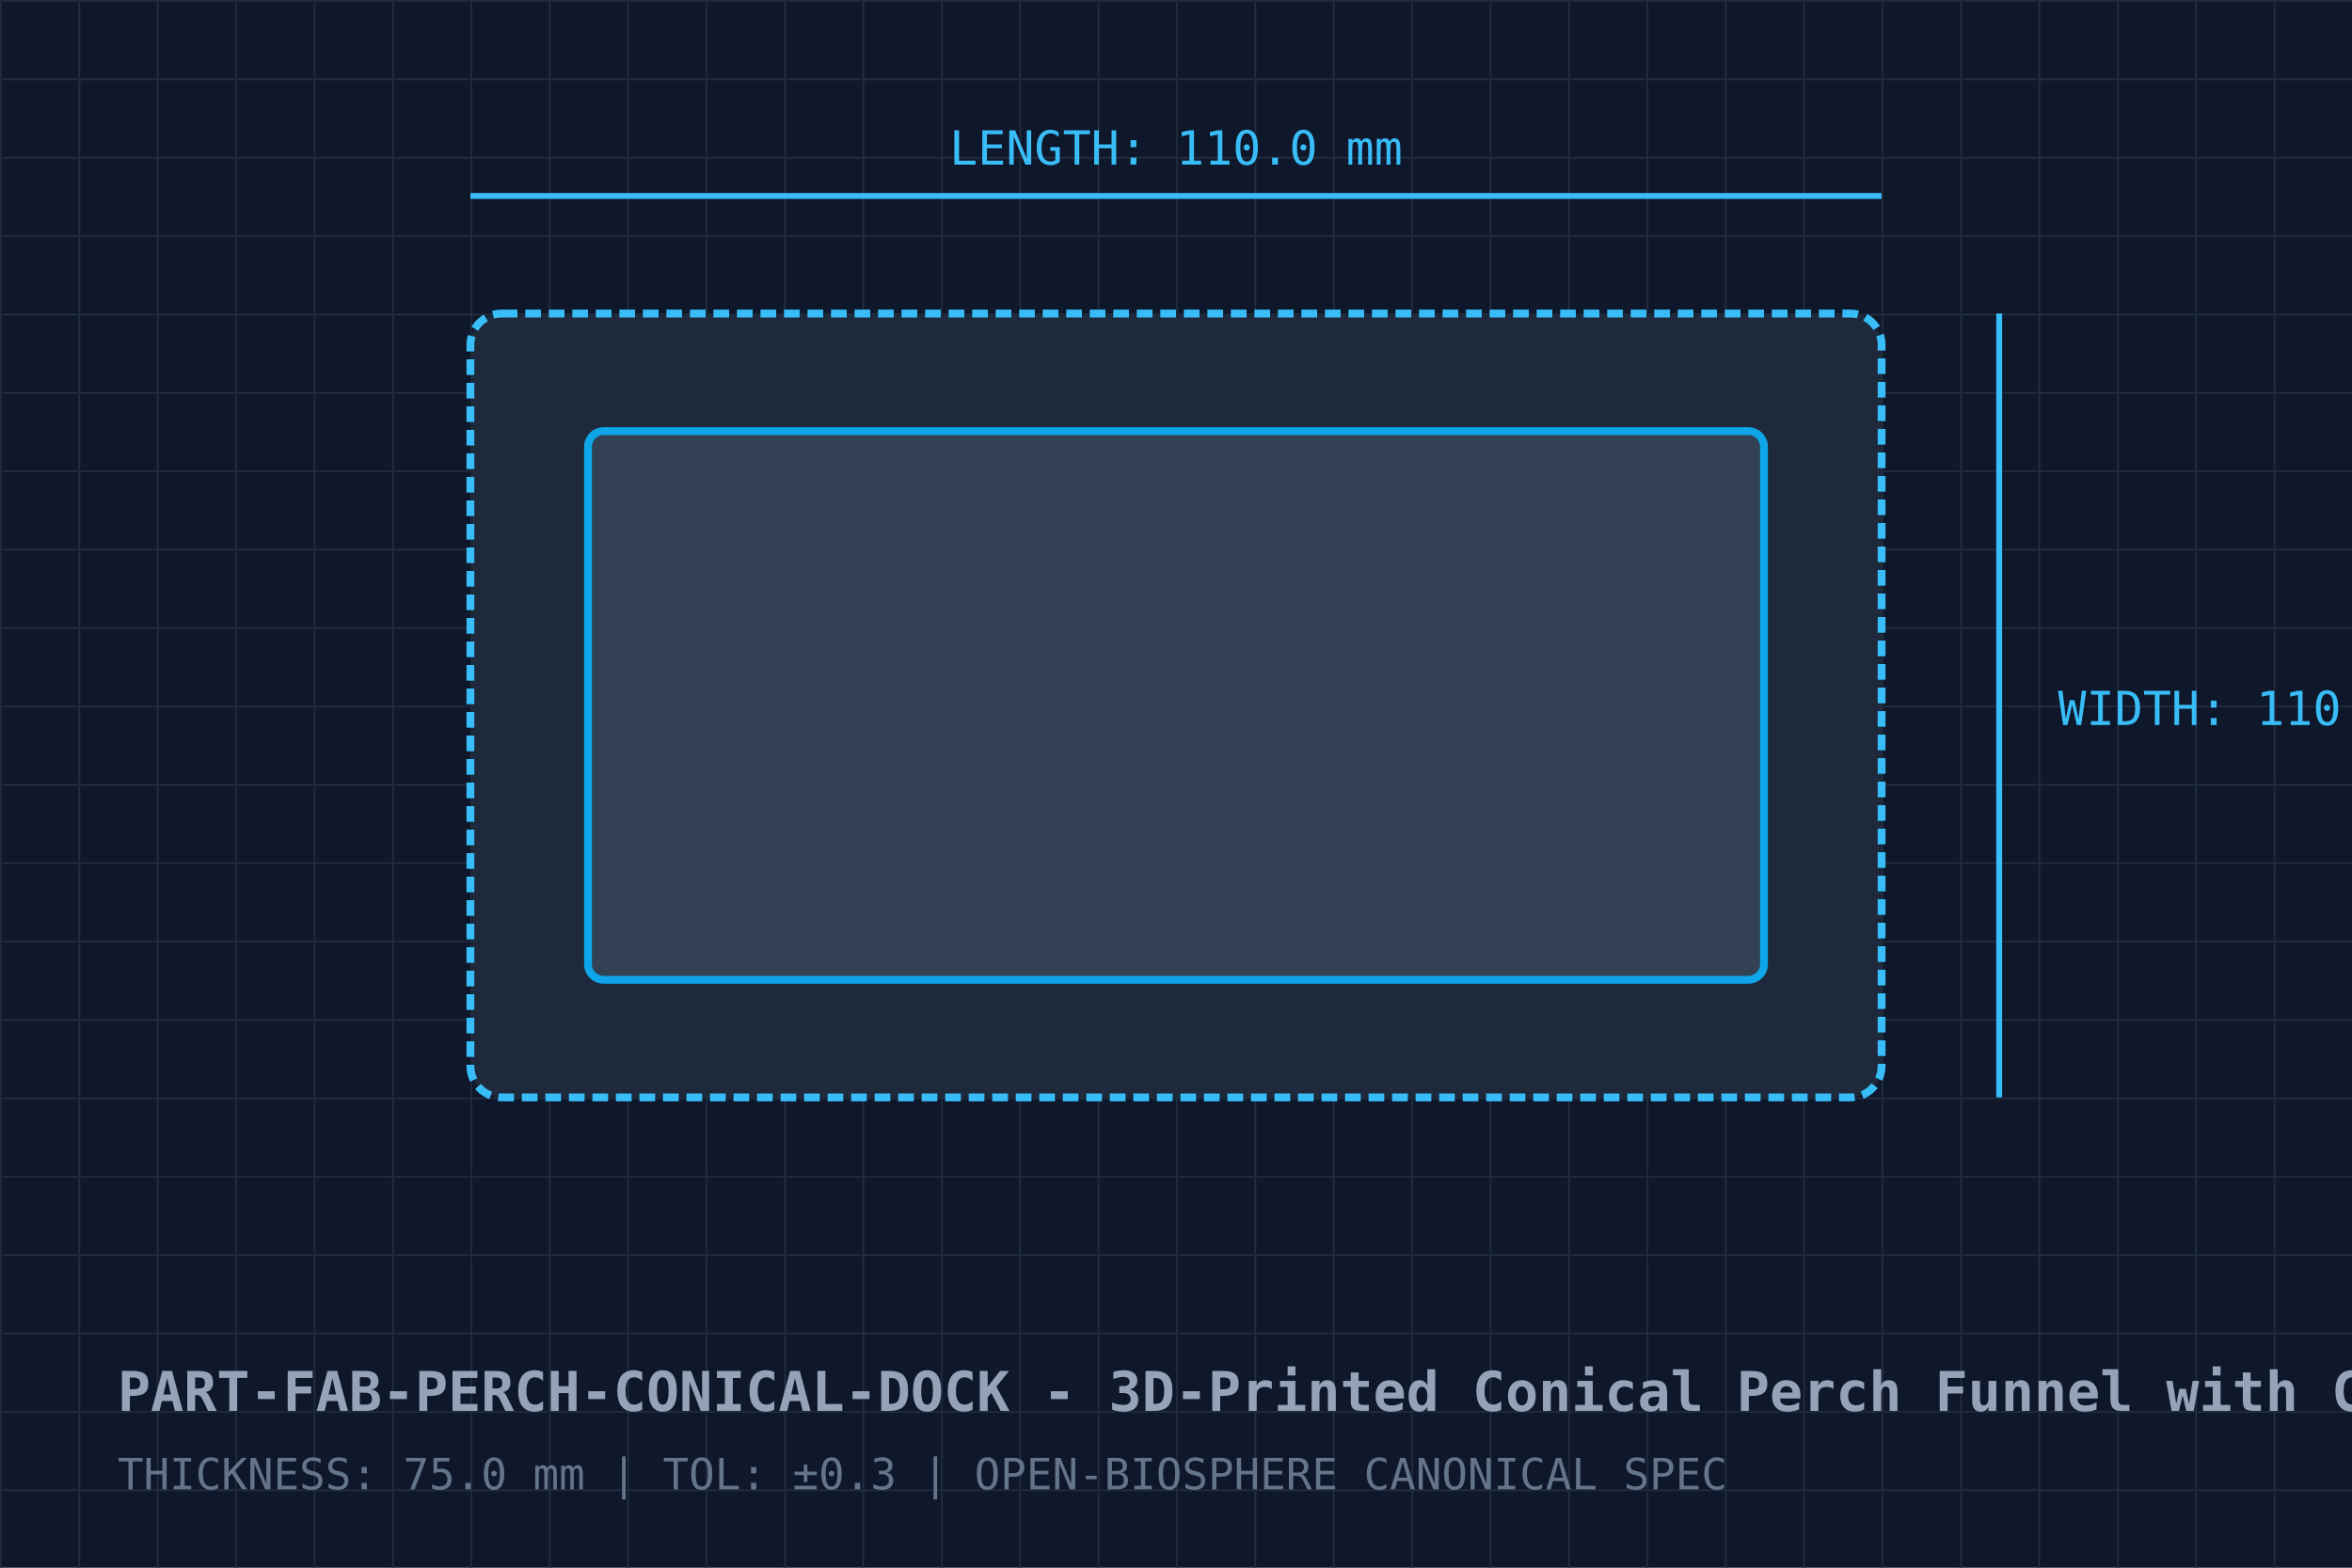
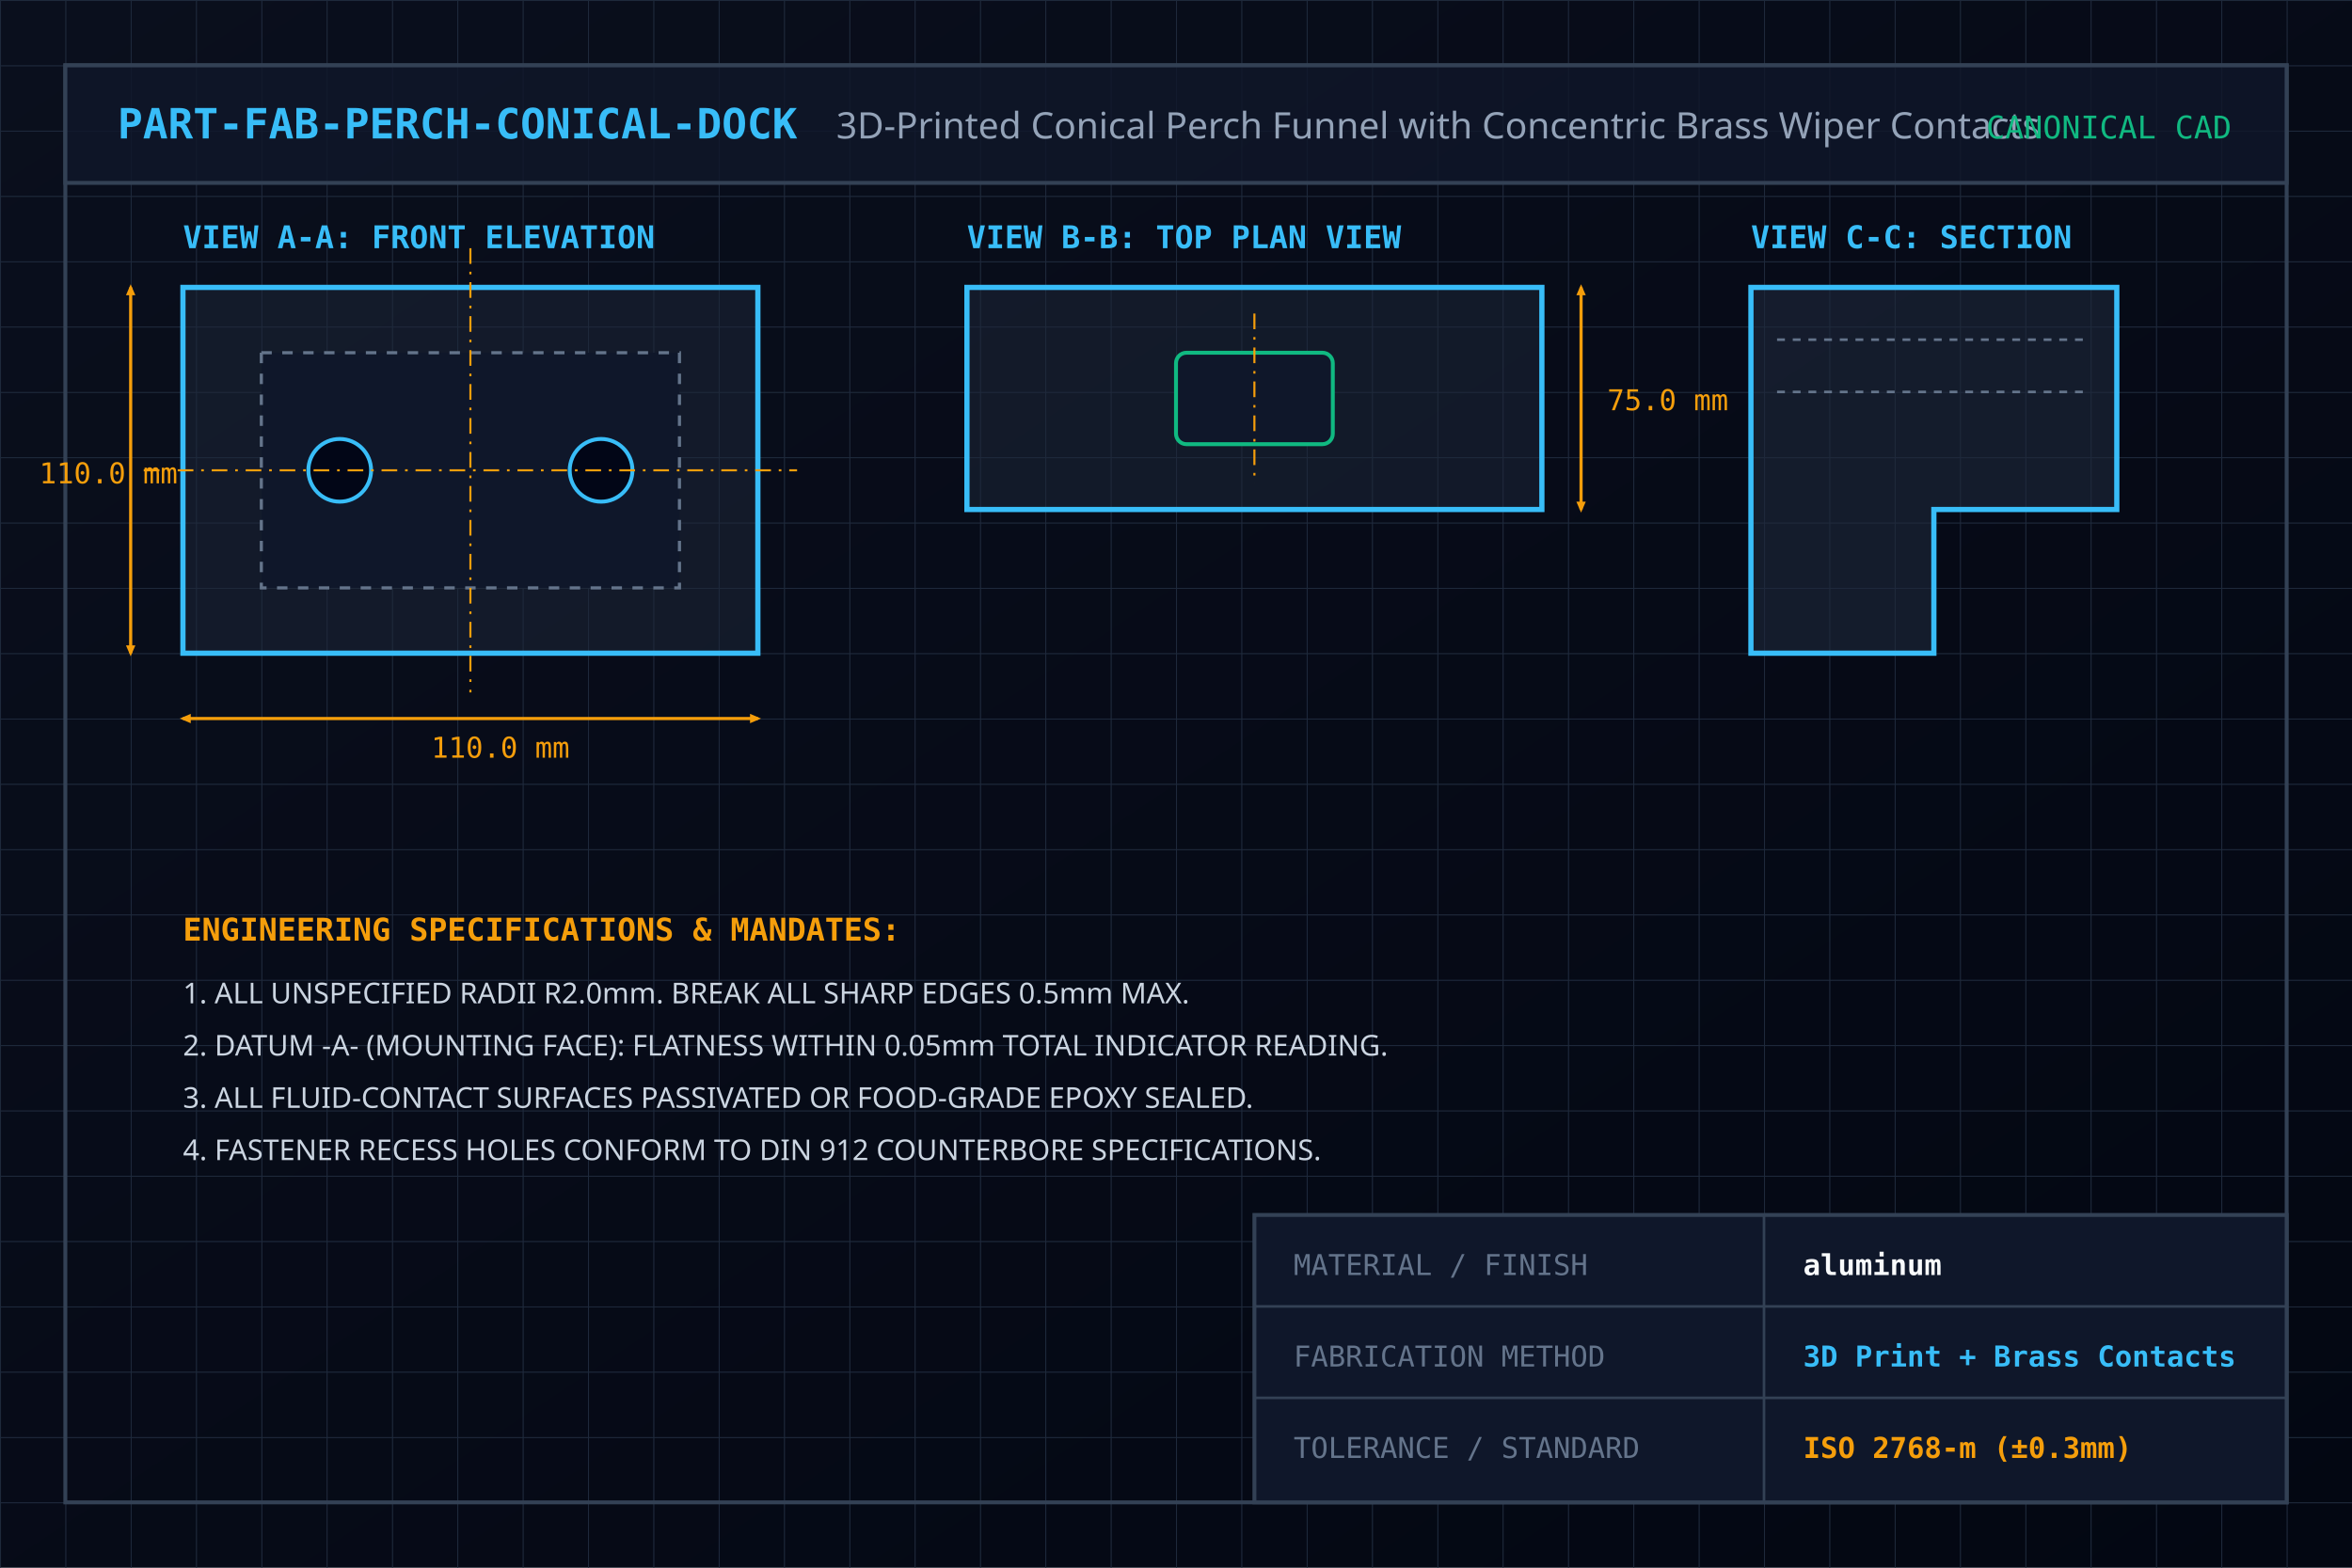
- <svg xmlns="http://www.w3.org/2000/svg" viewBox="0 0 600 400" width="100%" height="100%">
-   <rect width="600" height="400" fill="#0f172a" />
+ <svg xmlns="http://www.w3.org/2000/svg" viewBox="0 0 900 600" width="100%" height="100%">
  <defs>
-     <pattern id="grid-PART-FAB-PERCH-CONICAL-DOCK" width="20" height="20" patternUnits="userSpaceOnUse">
-       <path d="M 20 0 L 0 0 0 20" fill="none" stroke="#1e293b" stroke-width="1" />
+     <linearGradient id="bg" x1="0%" y1="0%" x2="100%" y2="100%">
+       <stop offset="0%" stop-color="#0a0f1d" />
+       <stop offset="100%" stop-color="#030712" />
+     </linearGradient>
+     <pattern id="grid" width="25" height="25" patternUnits="userSpaceOnUse">
+       <path d="M 25 0 L 0 0 0 25" fill="none" stroke="#1e293b" stroke-width="0.75" />
    </pattern>
+     <marker id="arrow" viewBox="0 0 10 10" refX="5" refY="5" markerWidth="6" markerHeight="6" orient="auto-start-reverse">
+       <path d="M 0 1.5 L 8 5 L 0 8.5 z" fill="#38bdf8" />
+     </marker>
+     <marker id="dim-arrow" viewBox="0 0 10 10" refX="5" refY="5" markerWidth="5" markerHeight="5" orient="auto-start-reverse">
+       <path d="M 0 2 L 7 5 L 0 8 z" fill="#f59e0b" />
+     </marker>
  </defs>
-   <rect width="600" height="400" fill="url(#grid-PART-FAB-PERCH-CONICAL-DOCK)" />
-   <rect x="120" y="80" width="360" height="200" rx="8" fill="#1e293b" stroke="#38bdf8" stroke-width="2" stroke-dasharray="4,2" />
-   <rect x="150" y="110" width="300" height="140" rx="4" fill="#334155" stroke="#0ea5e9" stroke-width="2" />
-   <line x1="120" y1="50" x2="480" y2="50" stroke="#38bdf8" stroke-width="1.5" marker-start="url(#arrow)" marker-end="url(#arrow)" />
-   <text x="300" y="42" fill="#38bdf8" font-family="monospace" font-size="12" text-anchor="middle">LENGTH: 110.0 mm</text>
-   <line x1="510" y1="80" x2="510" y2="280" stroke="#38bdf8" stroke-width="1.5" />
-   <text x="525" y="185" fill="#38bdf8" font-family="monospace" font-size="12">WIDTH: 110.0 mm</text>
-   <text x="30" y="360" fill="#94a3b8" font-family="monospace" font-size="14" font-weight="bold">PART-FAB-PERCH-CONICAL-DOCK - 3D-Printed Conical Perch Funnel with Concentric Brass Wiper Contacts</text>
-   <text x="30" y="380" fill="#64748b" font-family="monospace" font-size="11">THICKNESS: 75.0 mm | TOL: ±0.3 | OPEN-BIOSPHERE CANONICAL SPEC</text>
+   <rect width="100%" height="100%" fill="url(#bg)" />
+   <rect width="100%" height="100%" fill="url(#grid)" />
+   <rect x="25" y="25" width="850" height="550" fill="none" stroke="#334155" stroke-width="1.5" />
+   <rect x="25" y="25" width="850" height="45" fill="#0f172a" fill-opacity="0.8" stroke="#334155" stroke-width="1.5" />
+   <text x="45" y="53" font-family="monospace" font-size="16" font-weight="bold" fill="#38bdf8">PART-FAB-PERCH-CONICAL-DOCK</text>
+   <text x="320" y="53" font-family="sans-serif" font-size="14" font-weight="500" fill="#94a3b8">3D-Printed Conical Perch Funnel with Concentric Brass Wiper Contacts</text>
+   <text x="760" y="53" font-family="monospace" font-size="12" fill="#10b981">CANONICAL CAD</text>
+   <rect x="480" y="465" width="395" height="110" fill="#0f172a" stroke="#334155" stroke-width="1.5" />
+   <line x1="480" y1="500" x2="875" y2="500" stroke="#334155" stroke-width="1" />
+   <line x1="480" y1="535" x2="875" y2="535" stroke="#334155" stroke-width="1" />
+   <line x1="675" y1="465" x2="675" y2="575" stroke="#334155" stroke-width="1" />
+   <text x="495" y="488" font-family="monospace" font-size="11" fill="#64748b">MATERIAL / FINISH</text>
+   <text x="690" y="488" font-family="monospace" font-size="11" font-weight="bold" fill="#f8fafc">aluminum</text>
+   <text x="495" y="523" font-family="monospace" font-size="11" fill="#64748b">FABRICATION METHOD</text>
+   <text x="690" y="523" font-family="monospace" font-size="11" font-weight="bold" fill="#38bdf8">3D Print + Brass Contacts</text>
+   <text x="495" y="558" font-family="monospace" font-size="11" fill="#64748b">TOLERANCE / STANDARD</text>
+   <text x="690" y="558" font-family="monospace" font-size="11" font-weight="bold" fill="#f59e0b">ISO 2768-m (±0.3mm)</text>
+   <g transform="translate(70, 110)">
+     <text x="0" y="-15" font-family="monospace" font-size="12" font-weight="bold" fill="#38bdf8">VIEW A-A: FRONT ELEVATION</text>
+     <rect x="0" y="0" width="220" height="140" fill="#1e293b" fill-opacity="0.5" stroke="#38bdf8" stroke-width="2" />
+     <rect x="30" y="25" width="160" height="90" fill="#0f172a" stroke="#64748b" stroke-dasharray="4,4" stroke-width="1.2" />
+     <circle cx="60" cy="70" r="12" fill="#020617" stroke="#38bdf8" stroke-width="1.5" />
+     <circle cx="160" cy="70" r="12" fill="#020617" stroke="#38bdf8" stroke-width="1.5" />
+     <line x1="-15" y1="70" x2="235" y2="70" stroke="#f59e0b" stroke-width="0.8" stroke-dasharray="6,3,1,3" />
+     <line x1="110" y1="-15" x2="110" y2="155" stroke="#f59e0b" stroke-width="0.8" stroke-dasharray="6,3,1,3" />
+     <line x1="0" y1="165" x2="220" y2="165" stroke="#f59e0b" stroke-width="1.2" marker-start="url(#dim-arrow)" marker-end="url(#dim-arrow)" />
+     <text x="95" y="180" font-family="monospace" font-size="11" fill="#f59e0b">110.0 mm</text>
+     <line x1="-20" y1="0" x2="-20" y2="140" stroke="#f59e0b" stroke-width="1.2" marker-start="url(#dim-arrow)" marker-end="url(#dim-arrow)" />
+     <text x="-55" y="75" font-family="monospace" font-size="11" fill="#f59e0b">110.0 mm</text>
+   </g>
+   <g transform="translate(370, 110)">
+     <text x="0" y="-15" font-family="monospace" font-size="12" font-weight="bold" fill="#38bdf8">VIEW B-B: TOP PLAN VIEW</text>
+     <rect x="0" y="0" width="220" height="85" fill="#1e293b" fill-opacity="0.5" stroke="#38bdf8" stroke-width="2" />
+     <rect x="80" y="25" width="60" height="35" rx="4" fill="#0f172a" stroke="#10b981" stroke-width="1.5" />
+     <line x1="110" y1="10" x2="110" y2="75" stroke="#f59e0b" stroke-width="0.8" stroke-dasharray="6,3,1,3" />
+     <line x1="235" y1="0" x2="235" y2="85" stroke="#f59e0b" stroke-width="1.2" marker-start="url(#dim-arrow)" marker-end="url(#dim-arrow)" />
+     <text x="245" y="47" font-family="monospace" font-size="11" fill="#f59e0b">75.0 mm</text>
+   </g>
+   <g transform="translate(670, 110)">
+     <text x="0" y="-15" font-family="monospace" font-size="12" font-weight="bold" fill="#38bdf8">VIEW C-C: SECTION</text>
+     <path d="M 0 0 L 140 0 L 140 85 L 70 85 L 70 140 L 0 140 Z" fill="#1e293b" fill-opacity="0.6" stroke="#38bdf8" stroke-width="2" />
+     <line x1="10" y1="20" x2="130" y2="20" stroke="#64748b" stroke-dasharray="3,3" stroke-width="1" />
+     <line x1="10" y1="40" x2="130" y2="40" stroke="#64748b" stroke-dasharray="3,3" stroke-width="1" />
+   </g>
+   <g transform="translate(70, 360)">
+     <text x="0" y="0" font-family="monospace" font-size="12" font-weight="bold" fill="#f59e0b">ENGINEERING SPECIFICATIONS &amp; MANDATES:</text>
+     <text x="0" y="24" font-family="sans-serif" font-size="11" fill="#cbd5e1">1. ALL UNSPECIFIED RADII R2.0mm. BREAK ALL SHARP EDGES 0.5mm MAX.</text>
+     <text x="0" y="44" font-family="sans-serif" font-size="11" fill="#cbd5e1">2. DATUM -A- (MOUNTING FACE): FLATNESS WITHIN 0.05mm TOTAL INDICATOR READING.</text>
+     <text x="0" y="64" font-family="sans-serif" font-size="11" fill="#cbd5e1">3. ALL FLUID-CONTACT SURFACES PASSIVATED OR FOOD-GRADE EPOXY SEALED.</text>
+     <text x="0" y="84" font-family="sans-serif" font-size="11" fill="#cbd5e1">4. FASTENER RECESS HOLES CONFORM TO DIN 912 COUNTERBORE SPECIFICATIONS.</text>
+   </g>
</svg>
